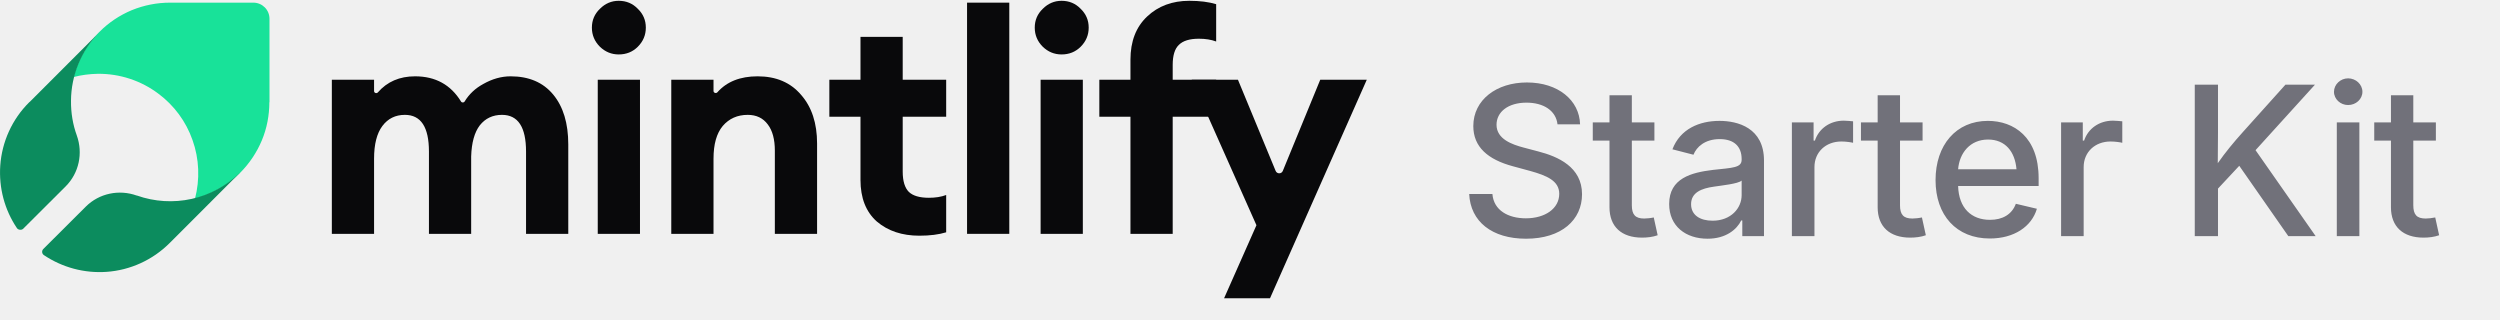
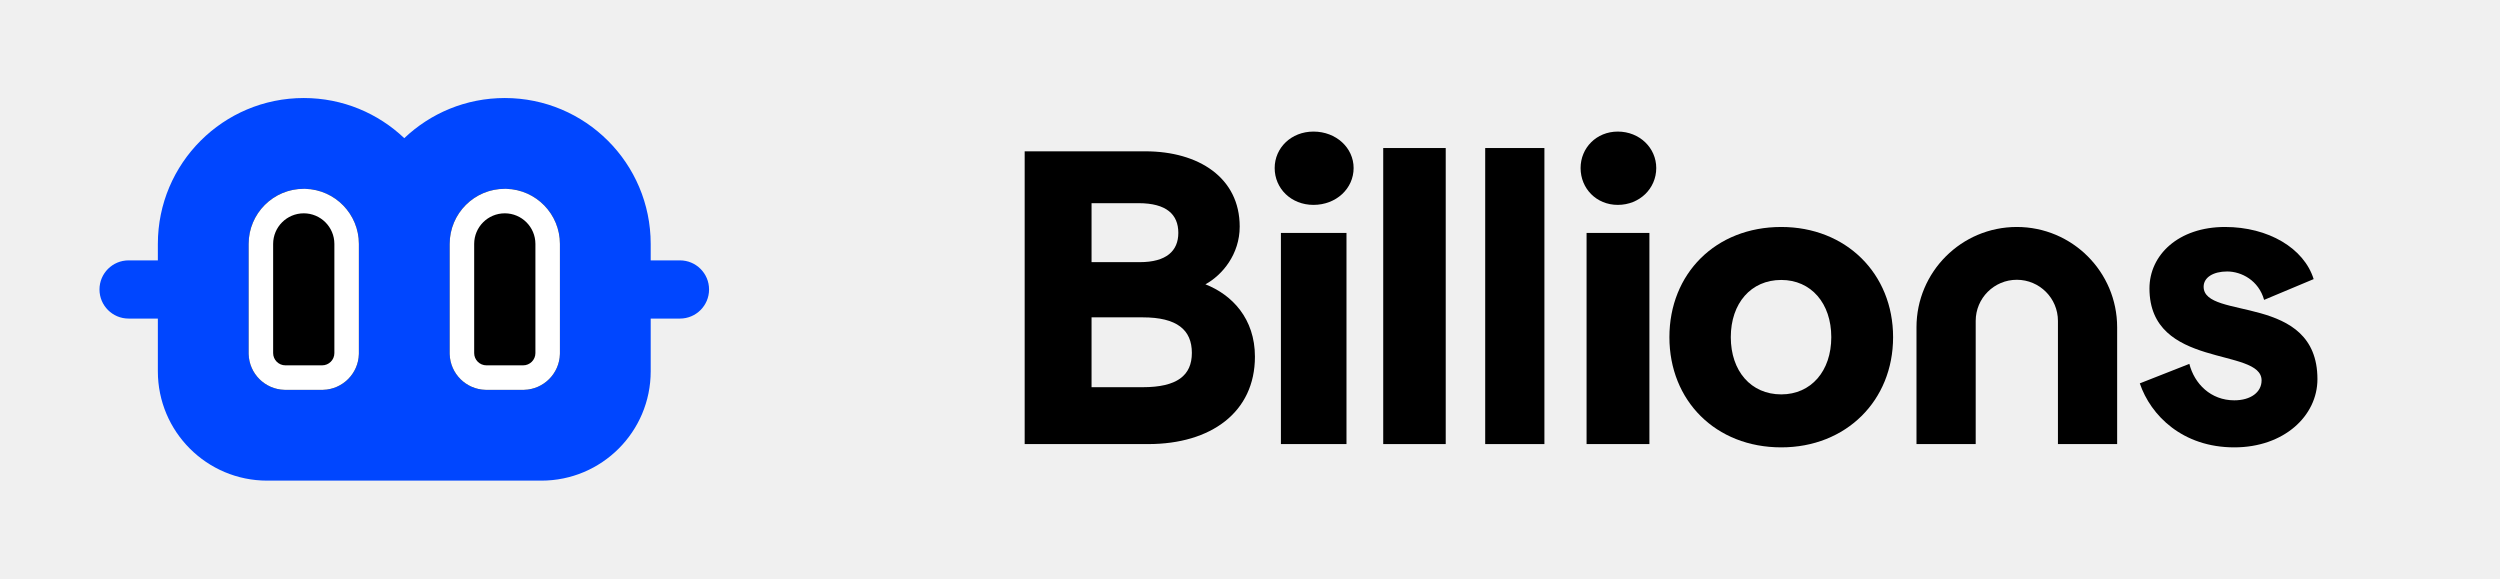
- <svg xmlns="http://www.w3.org/2000/svg" width="180" height="23" viewBox="0 0 180 23" fill="none">
-   <path d="M91.44 21.476H88.133L90.464 16.216L85.802 5.74H89.132L91.847 12.307C91.943 12.536 92.268 12.536 92.362 12.306L95.058 5.74H98.409L91.44 21.476Z" fill="#09090B" />
-   <path d="M81.393 16.837V8.403H79.152V5.74H81.393V4.297C81.393 2.98 81.792 1.944 82.592 1.19C83.391 0.435 84.404 0.058 85.633 0.058C86.387 0.058 87.031 0.139 87.564 0.302V2.988C87.208 2.854 86.794 2.788 86.32 2.788C85.655 2.788 85.174 2.936 84.878 3.232C84.582 3.513 84.434 3.994 84.434 4.674V5.74H87.564V8.403H84.434V16.837H81.393Z" fill="#09090B" />
-   <path d="M76.433 3.92C75.915 3.92 75.463 3.735 75.079 3.365C74.694 2.98 74.502 2.521 74.502 1.989C74.502 1.456 74.694 1.005 75.079 0.635C75.463 0.25 75.915 0.058 76.433 0.058C76.98 0.058 77.438 0.25 77.809 0.635C78.193 1.005 78.386 1.456 78.386 1.989C78.386 2.521 78.193 2.98 77.809 3.365C77.438 3.735 76.98 3.92 76.433 3.92ZM74.924 16.837V5.74H77.964V16.837H74.924Z" fill="#09090B" />
-   <path d="M69.628 16.837V0.191H72.669V16.837H69.628Z" fill="#09090B" />
-   <path d="M66.194 16.97C64.951 16.97 63.93 16.63 63.131 15.949C62.347 15.254 61.955 14.255 61.955 12.953V8.403H59.713V5.74H61.955V2.655H64.995V5.74H68.125V8.403H64.995V12.354C64.995 13.034 65.143 13.523 65.439 13.819C65.735 14.1 66.216 14.24 66.882 14.24C67.355 14.24 67.769 14.174 68.125 14.04V16.726C67.592 16.889 66.948 16.97 66.194 16.97Z" fill="#09090B" />
-   <path d="M48.332 16.837V5.74H51.373V6.551C51.373 6.688 51.559 6.748 51.65 6.646C52.328 5.879 53.293 5.495 54.546 5.495C55.878 5.495 56.921 5.939 57.676 6.827C58.445 7.7 58.83 8.869 58.83 10.334V16.837H55.789V10.844C55.789 10.03 55.619 9.402 55.279 8.958C54.939 8.499 54.458 8.27 53.836 8.27C53.096 8.27 52.497 8.536 52.038 9.069C51.594 9.601 51.373 10.386 51.373 11.421V16.837H48.332Z" fill="#09090B" />
-   <path d="M44.547 3.92C44.029 3.92 43.578 3.735 43.193 3.365C42.809 2.98 42.616 2.521 42.616 1.989C42.616 1.456 42.809 1.005 43.193 0.635C43.578 0.25 44.029 0.058 44.547 0.058C45.095 0.058 45.553 0.25 45.923 0.635C46.308 1.005 46.5 1.456 46.5 1.989C46.5 2.521 46.308 2.98 45.923 3.365C45.553 3.735 45.095 3.92 44.547 3.92ZM43.038 16.837V5.74H46.079V16.837H43.038Z" fill="#09090B" />
-   <path d="M37.875 16.837V10.911C37.875 9.15 37.298 8.27 36.144 8.27C35.478 8.27 34.945 8.521 34.546 9.024C34.161 9.527 33.954 10.275 33.924 11.266V16.837H30.884V10.911C30.884 9.15 30.306 8.27 29.152 8.27C28.472 8.27 27.932 8.536 27.532 9.069C27.133 9.601 26.933 10.386 26.933 11.421V16.837H23.892V5.74H26.933V6.559C26.933 6.695 27.116 6.755 27.206 6.652C27.878 5.881 28.771 5.495 29.885 5.495C31.349 5.495 32.452 6.1 33.193 7.309C33.252 7.404 33.395 7.403 33.454 7.307C33.774 6.78 34.219 6.361 34.79 6.05C35.441 5.68 36.099 5.495 36.765 5.495C38.082 5.495 39.103 5.932 39.828 6.805C40.553 7.678 40.916 8.876 40.916 10.4V16.837H37.875Z" fill="#09090B" />
-   <path d="M19.403 7.362V1.35C19.403 0.705 18.879 0.191 18.244 0.191H12.235C11.291 0.191 10.357 0.378 9.487 0.733C8.618 1.098 7.824 1.621 7.16 2.295L7.114 2.341C6.235 3.23 5.609 4.333 5.291 5.548C5.861 5.399 6.45 5.324 7.039 5.314C8.609 5.296 10.151 5.801 11.403 6.745C12.534 7.586 13.394 8.746 13.861 10.083C14.347 11.438 14.403 12.916 14.039 14.309C15.244 13.991 16.356 13.364 17.244 12.486L17.291 12.439C17.954 11.775 18.487 10.98 18.851 10.111C19.216 9.241 19.393 8.306 19.393 7.362H19.403Z" fill="#18E299" />
-   <path d="M5.112 7.26C5.121 5.416 5.857 3.646 7.151 2.324L2.151 7.326C2.133 7.344 2.114 7.354 2.095 7.372C0.876 8.583 0.14 10.204 0.019 11.918C-0.092 13.52 0.327 15.103 1.22 16.426C1.306 16.552 1.537 16.593 1.667 16.472L4.73 13.417C5.689 12.458 5.987 11.033 5.531 9.757C5.242 8.965 5.103 8.117 5.112 7.26Z" fill="#0C8C5E" />
-   <path d="M17.262 12.44C16.303 13.38 15.102 14.032 13.799 14.321C12.486 14.61 11.127 14.526 9.861 14.079C9.861 14.079 9.851 14.079 9.842 14.079C8.567 13.622 7.142 13.921 6.183 14.871L3.12 17.926C2.99 18.056 3.009 18.27 3.167 18.373C4.489 19.258 6.072 19.686 7.673 19.574C9.386 19.453 10.997 18.717 12.216 17.497L12.263 17.451L17.262 12.449V12.44Z" fill="#0C8C5E" />
-   <text x="105" y="17" font-family="Inter, ui-sans-serif, system-ui, -apple-system, sans-serif" font-size="15" font-weight="500" fill="#71717A" letter-spacing="-0.01em">Starter Kit</text>
+ <svg xmlns="http://www.w3.org/2000/svg" width="190" height="44" viewBox="0 0 190 44" fill="none">
+   <svg x="0" y="0" width="54" height="44" viewBox="0 0 231 189">
+     <path d="M164.312 32C190.619 32 211.945 53.326 211.945 79.633V85H221.5C226.747 85 231 89.253 231 94.5C231 99.747 226.747 104 221.5 104H211.945V121.218C211.945 140.927 195.968 156.904 176.259 156.904H86.741C67.032 156.904 51.055 140.927 51.055 121.218V104H41.5C36.253 104 32 99.747 32 94.5C32 89.253 36.253 85 41.5 85H51.055V79.633C51.055 53.326 72.381 32 98.688 32C111.405 32 122.957 36.985 131.5 45.105C140.043 36.984 151.595 32 164.312 32Z" fill="#0046FF" />
+     <path d="M80.691 79.633C80.691 69.695 88.748 61.639 98.686 61.639V61.639C108.624 61.639 116.681 69.695 116.681 79.633V115.266C116.681 121.894 111.308 127.266 104.681 127.266H92.691C86.064 127.266 80.691 121.894 80.691 115.266V79.633Z" fill="black" />
+     <path d="M104.681 119.267V127.267H92.691V119.267H104.681ZM108.681 115.267V79.634C108.681 74.114 104.206 69.639 98.686 69.639C93.167 69.639 88.691 74.114 88.691 79.634V115.267C88.692 117.476 90.482 119.267 92.691 119.267V127.267L92.382 127.263C86 127.101 80.857 121.958 80.695 115.576L80.691 115.267V79.634C80.691 69.696 88.748 61.639 98.686 61.639L99.15 61.645C108.874 61.891 116.681 69.851 116.681 79.634V115.267L116.677 115.576C116.515 121.958 111.372 127.101 104.99 127.263L104.681 127.267V119.267C106.89 119.267 108.681 117.476 108.681 115.267Z" fill="white" />
+     <path d="M146.32 79.633C146.32 69.695 154.377 61.639 164.315 61.639V61.639C174.253 61.639 182.31 69.695 182.31 79.633V115.266C182.31 121.894 176.937 127.266 170.31 127.266H158.32C151.693 127.266 146.32 121.894 146.32 115.266V79.633Z" fill="black" />
+     <path d="M170.31 119.267V127.267H158.32V119.267H170.31ZM174.31 115.267V79.634C174.31 74.114 169.835 69.639 164.315 69.639C158.796 69.639 154.32 74.114 154.32 79.634V115.267C154.32 117.476 156.111 119.267 158.32 119.267V127.267L158.011 127.263C151.629 127.101 146.486 121.958 146.324 115.576L146.32 115.267V79.634C146.32 69.696 154.377 61.639 164.315 61.639L164.779 61.645C174.503 61.891 182.31 69.851 182.31 79.634V115.267L182.306 115.576C182.144 121.958 177.001 127.101 170.619 127.263L170.31 127.267V119.267C172.519 119.267 174.309 117.476 174.31 115.267Z" fill="white" />
+     <path d="M568.613 73C585.458 73 599.113 86.655 599.113 103.5V139H581.113V101.553C581.113 94.649 575.517 89.053 568.613 89.053C561.71 89.053 556.113 94.649 556.113 101.553V139H538.113V103.5C538.113 86.655 551.769 73 568.613 73Z" fill="black" />
+     <path d="M634.723 140C619.021 140 609.319 130.337 606 120.544L621.064 114.617C622.596 120.673 627.574 125.698 634.723 125.698C639.702 125.698 643.021 123.25 643.021 119.642C643.021 109.463 608.936 116.292 608.936 91.683C608.936 81.504 617.745 73 631.915 73C645.064 73 655.915 79.442 658.851 88.848L643.787 95.162C642.128 89.235 636.894 86.529 632.553 86.529C628.34 86.529 625.404 88.333 625.404 91.167C625.404 101.475 660 92.971 660 119.256C660 130.465 649.787 140 634.723 140Z" fill="black" />
+     <path d="M497 140C477.06 140 463 125.827 463 106.5C463 87.173 477.06 73 497 73C516.684 73 531 87.173 531 106.5C531 125.827 516.684 140 497 140ZM497 123.894C506.075 123.894 512.211 116.808 512.211 106.5C512.211 96.192 506.075 89.106 497 89.106C487.797 89.106 481.662 96.192 481.662 106.5C481.662 116.808 487.797 123.894 497 123.894Z" fill="black" />
+     <path d="M437.819 139V74.818H456.921V139H437.819ZM447.305 66.285C440.808 66.285 436 61.319 436 55.079C436 48.967 440.808 44 447.305 44C453.932 44 459 48.967 459 55.079C459 61.319 453.932 66.285 447.305 66.285Z" fill="black" />
+     <path d="M407 139V49H425V139H407Z" fill="black" />
+     <path d="M376 139V49H395V139H376Z" fill="black" />
+     <path d="M344.898 139V74.818H364.831V139H344.898ZM354.797 66.285C348.017 66.285 343 61.319 343 55.079C343 48.967 348.017 44 354.797 44C361.712 44 367 48.967 367 55.079C367 61.319 361.712 66.285 354.797 66.285Z" fill="black" />
+     <path d="M267 139V50H303.673C319.886 50 332.368 58.01 332.368 72.886C332.368 81.277 327.092 87.634 321.945 90.431C330.051 93.61 337 100.857 337 112.427C337 129.337 323.618 139 304.574 139H267ZM302.901 121.709C313.324 121.709 317.827 118.149 317.827 111.283C317.827 104.29 313.324 100.476 302.901 100.476H287.331V121.709H302.901ZM302 83.693C310.107 83.693 313.71 80.26 313.71 74.793C313.71 69.199 310.107 65.766 301.614 65.766H287.331V83.693H302Z" fill="black" />
+   </svg>
+   <svg x="64" y="2" width="126" height="40" viewBox="0 0 457 160">
+     <path d="M333.613 61C350.458 61 364.113 74.655 364.113 91.5V127H346.113V89.553C346.113 82.649 340.517 77.053 333.613 77.053C326.71 77.053 321.113 82.649 321.113 89.553V127H303.113V91.5C303.113 74.655 316.769 61 333.613 61Z" fill="black" />
+     <path d="M399.723 128C384.021 128 374.319 118.337 371 108.544L386.064 102.617C387.596 108.673 392.574 113.698 399.723 113.698C404.702 113.698 408.021 111.25 408.021 107.642C408.021 97.463 373.936 104.292 373.936 79.683C373.936 69.504 382.745 61 396.915 61C410.064 61 420.915 67.442 423.851 76.848L408.787 83.162C407.128 77.235 401.894 74.529 397.553 74.529C393.34 74.529 390.404 76.333 390.404 79.167C390.404 89.475 425 80.971 425 107.256C425 118.465 414.787 128 399.723 128Z" fill="black" />
+     <path d="M262 128C242.06 128 228 113.827 228 94.5C228 75.173 242.06 61 262 61C281.684 61 296 75.173 296 94.5C296 113.827 281.684 128 262 128ZM262 111.894C271.075 111.894 277.211 104.808 277.211 94.5C277.211 84.192 271.075 77.106 262 77.106C252.797 77.106 246.662 84.192 246.662 94.5C246.662 104.808 252.797 111.894 262 111.894Z" fill="black" />
+     <path d="M202.819 127V62.818H221.921V127H202.819ZM212.305 54.285C205.808 54.285 201 49.319 201 43.079C201 36.967 205.808 32 212.305 32C218.932 32 224 36.967 224 43.079C224 49.319 218.932 54.285 212.305 54.285Z" fill="black" />
+     <path d="M172 127V37H190V127H172Z" fill="black" />
+     <path d="M141 127V37H160V127H141Z" fill="black" />
+     <path d="M109.898 127V62.818H129.831V127H109.898ZM119.797 54.285C113.017 54.285 108 49.319 108 43.079C108 36.967 113.017 32 119.797 32C126.712 32 132 36.967 132 43.079C132 49.319 126.712 54.285 119.797 54.285Z" fill="black" />
+     <path d="M32 127V38H68.673C84.886 38 97.368 46.01 97.368 60.886C97.368 69.277 92.092 75.634 86.945 78.431C95.052 81.61 102 88.857 102 100.427C102 117.337 88.618 127 69.573 127H32ZM67.901 109.709C78.323 109.709 82.827 106.149 82.827 99.283C82.827 92.29 78.323 88.476 67.901 88.476H52.331V109.709H67.901ZM67 71.693C75.107 71.693 78.71 68.26 78.71 62.793C78.71 57.199 75.107 53.766 66.614 53.766H52.331V71.693H67Z" fill="black" />
+   </svg>
</svg>
